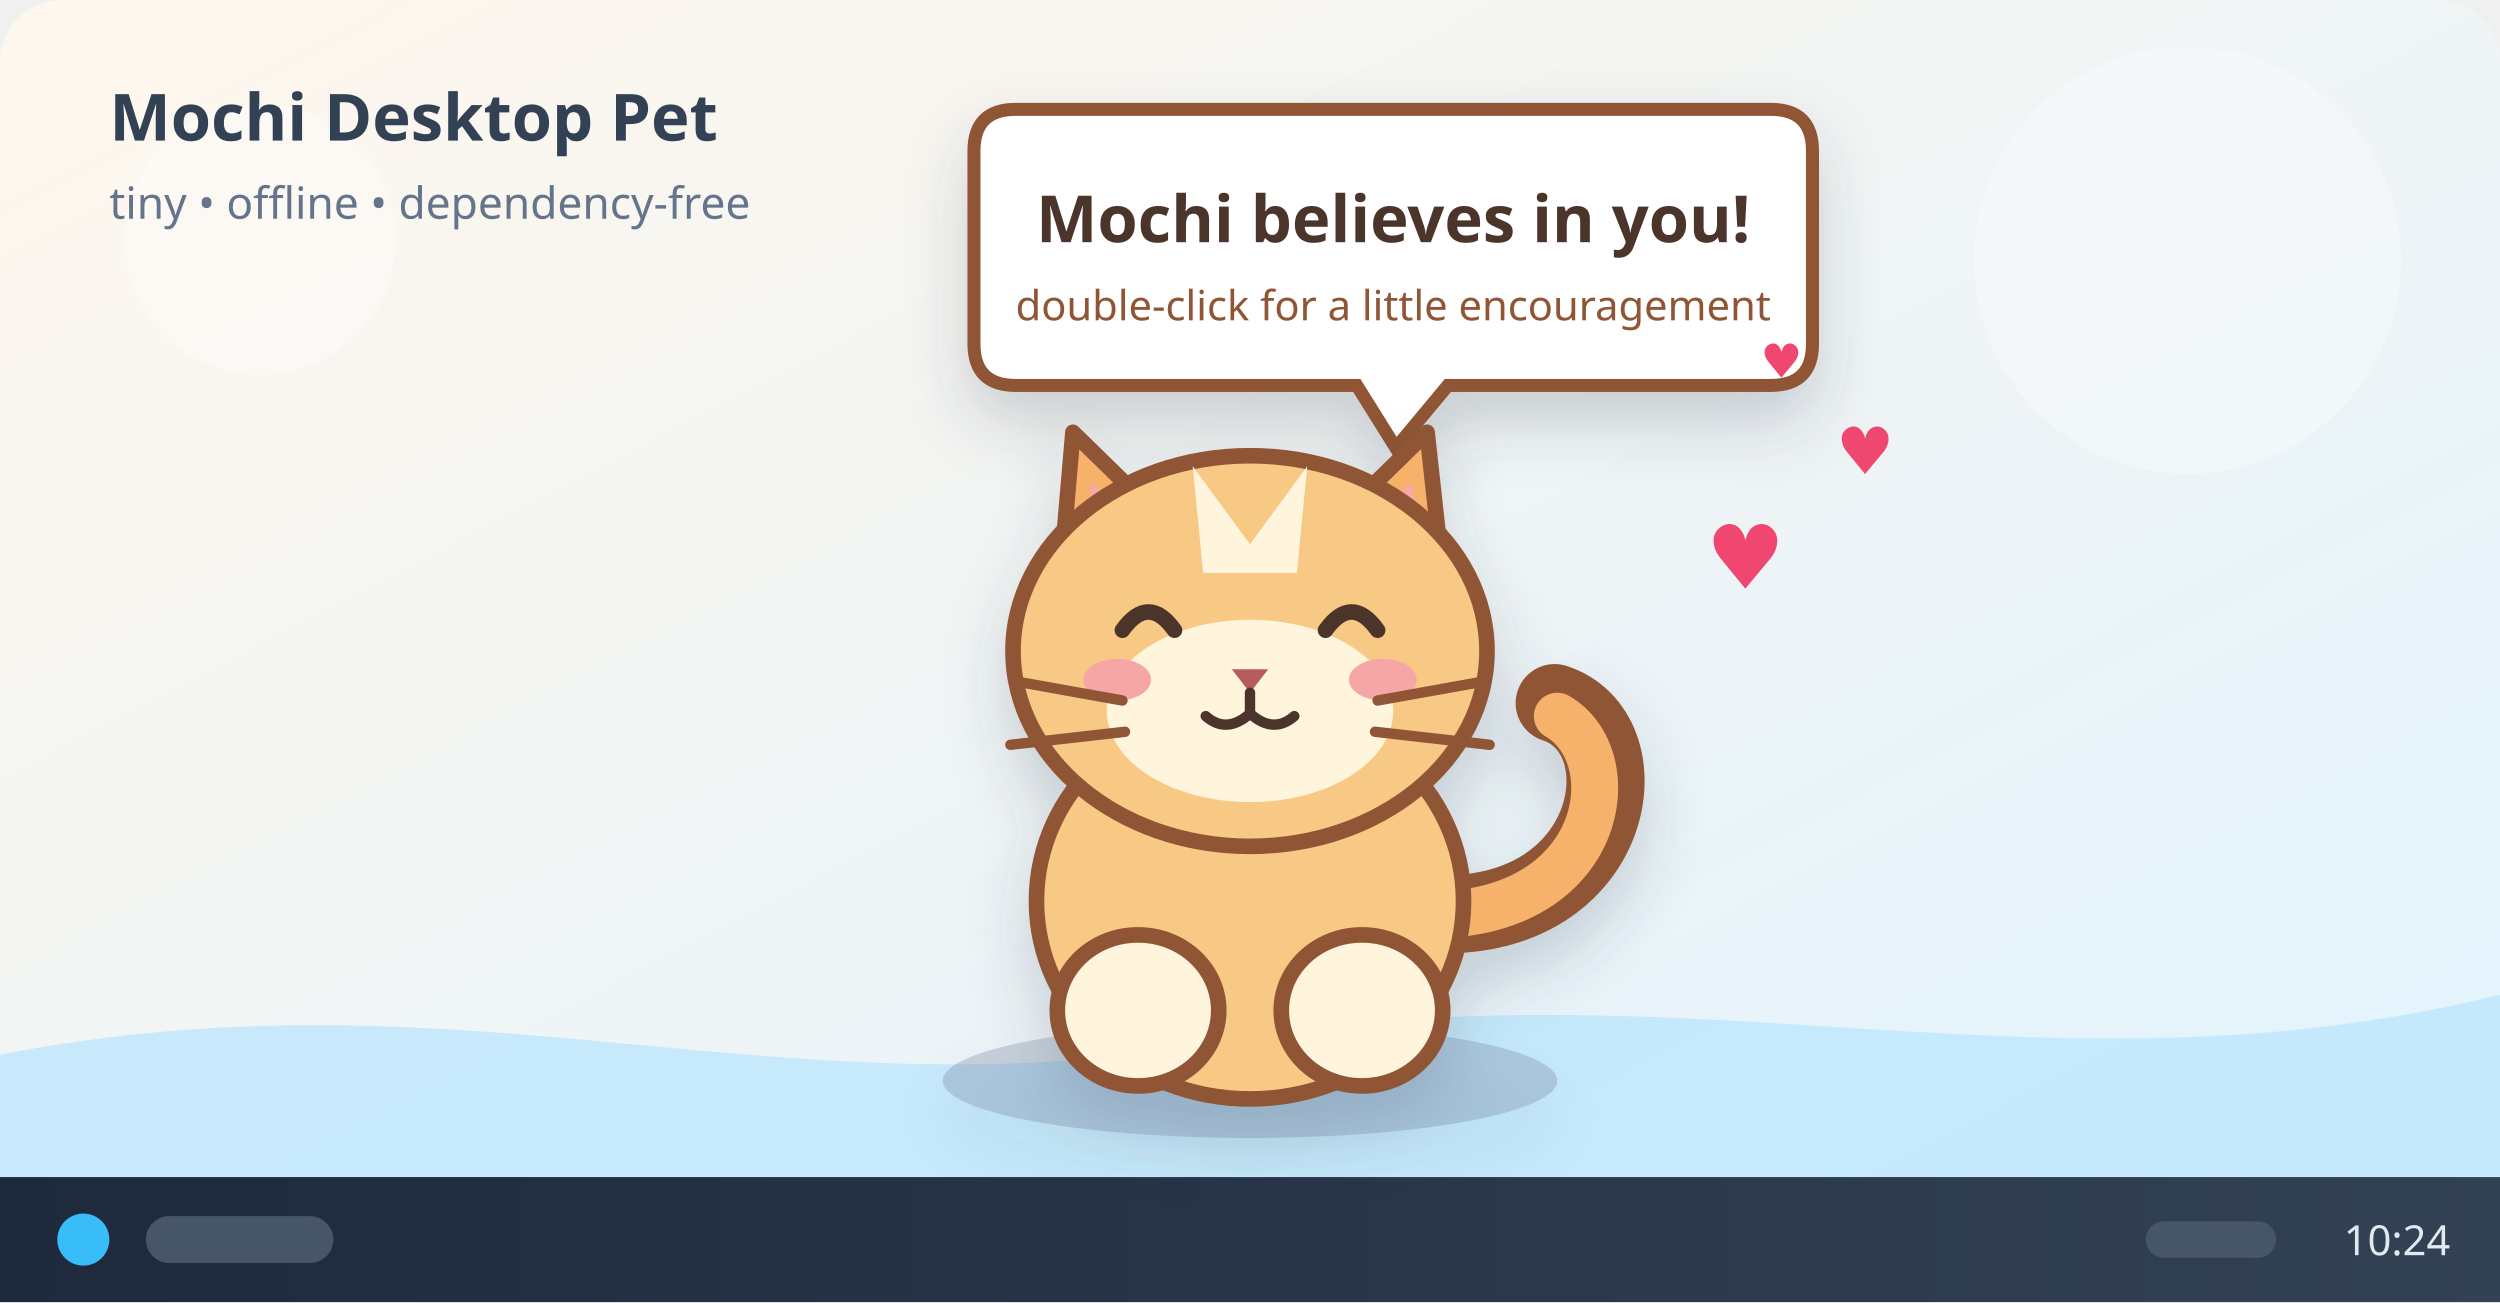
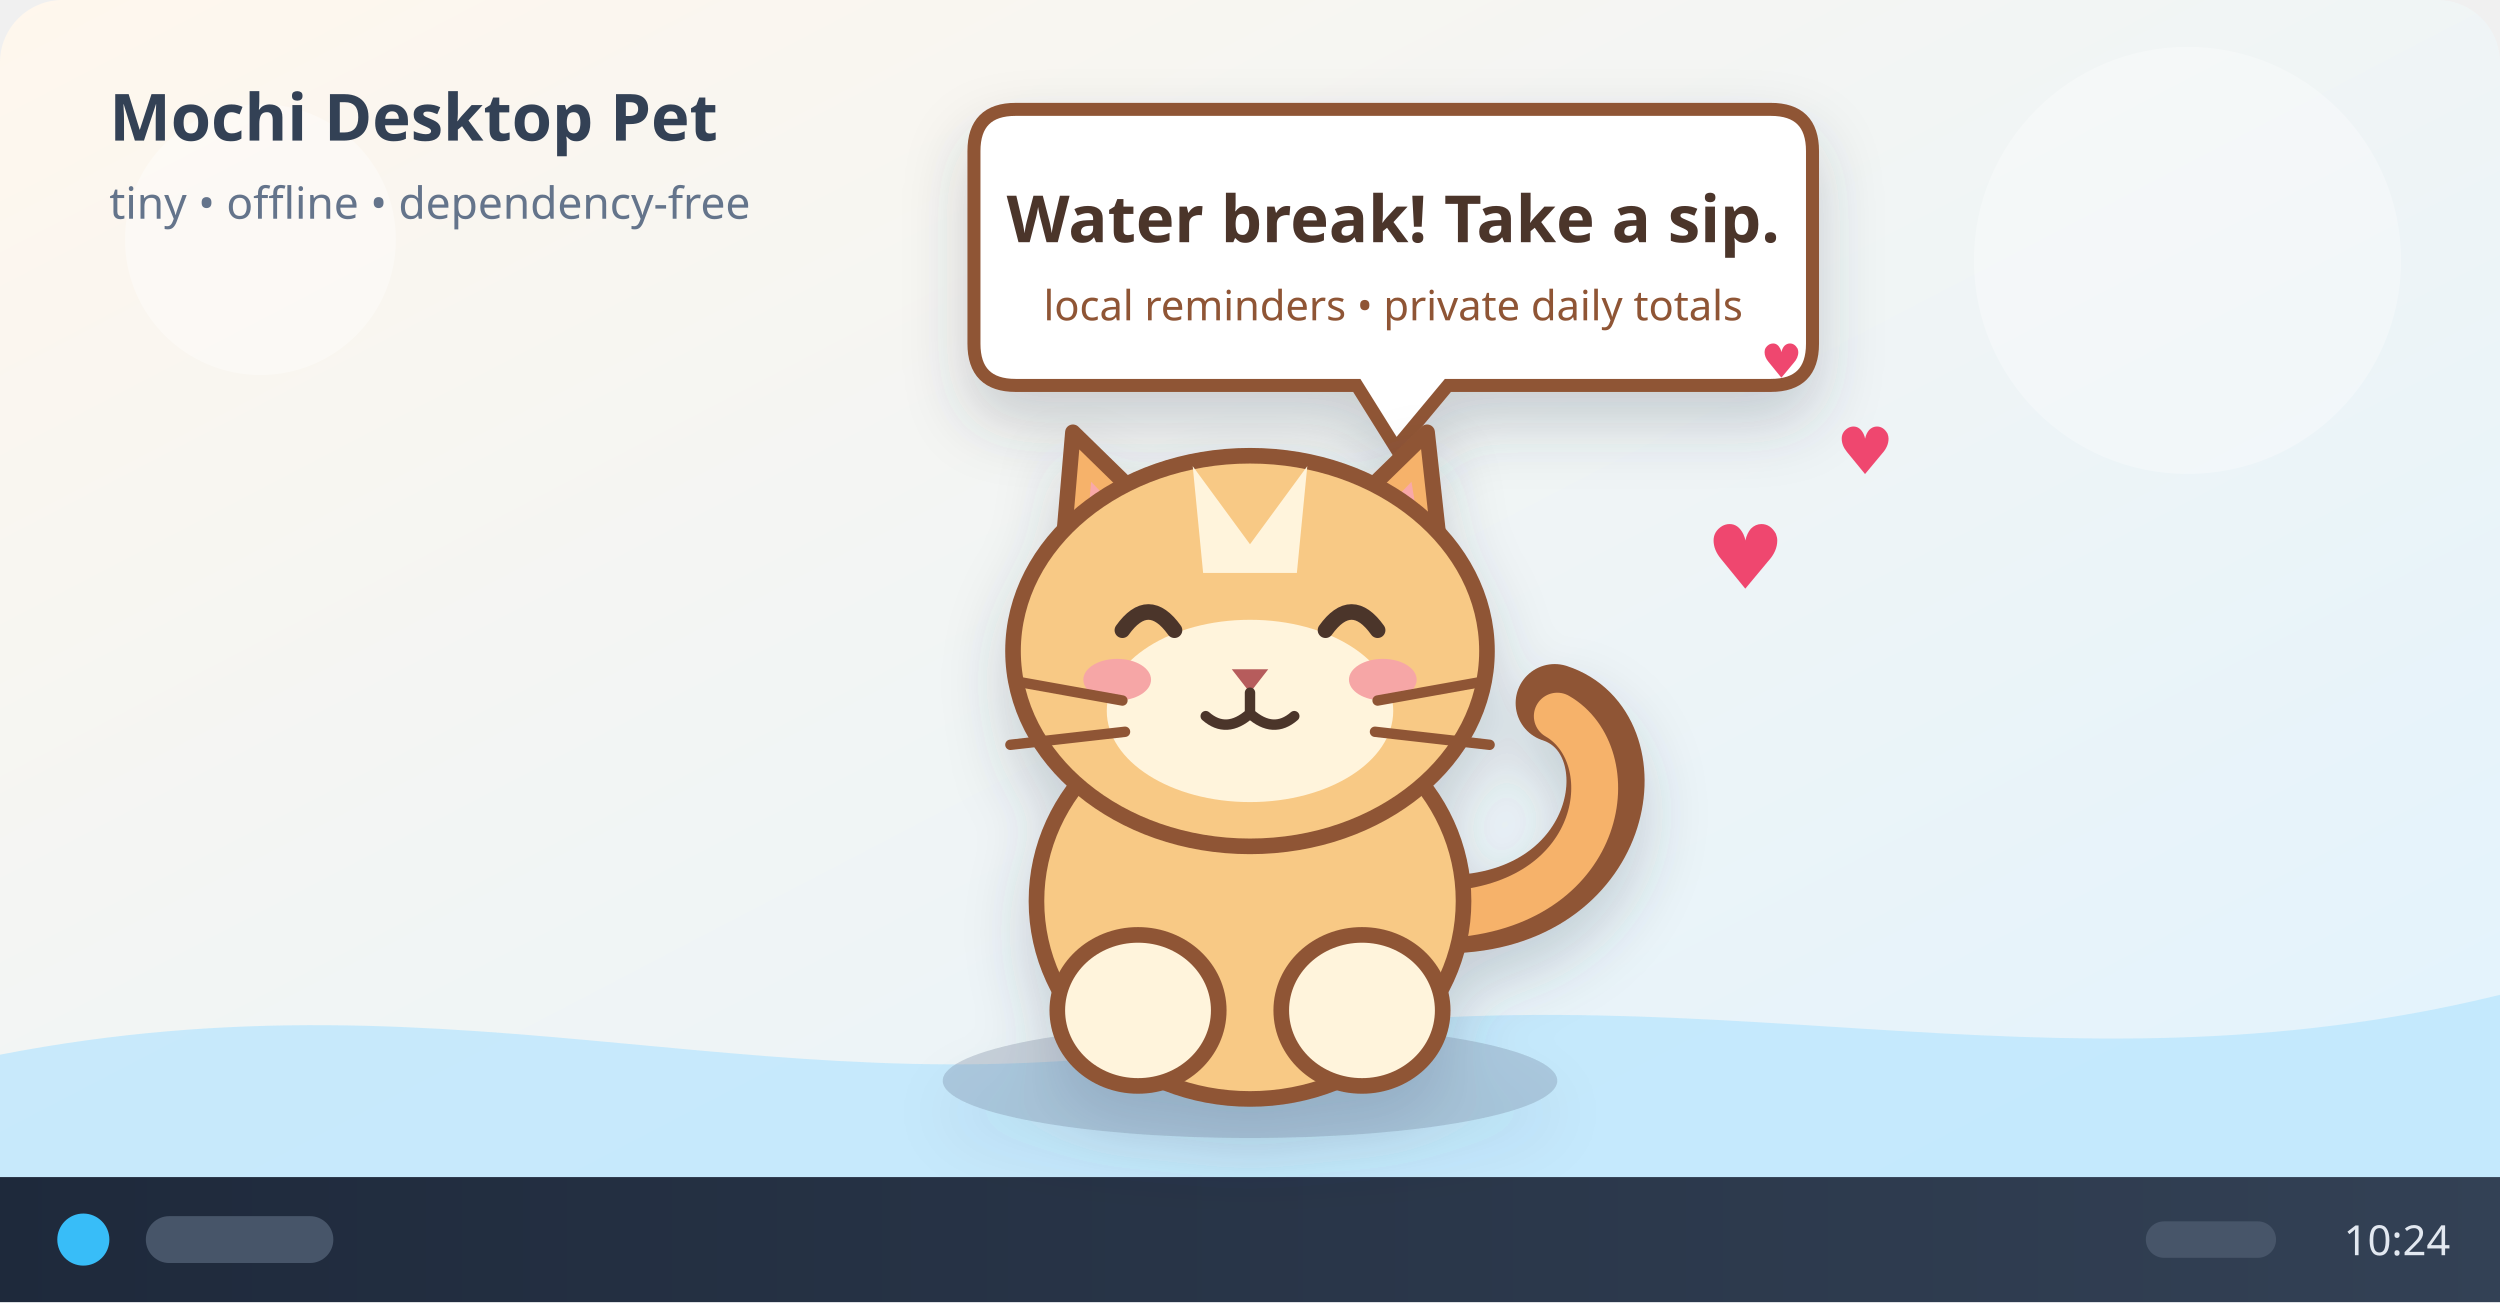
<svg xmlns="http://www.w3.org/2000/svg" width="960" height="500" viewBox="0 0 960 500" role="img" aria-labelledby="title desc">
  <defs>
    <linearGradient id="wall" x1="0" y1="0" x2="1" y2="1">
      <stop offset="0" stop-color="#fff7ed" />
      <stop offset="1" stop-color="#e0f2fe" />
    </linearGradient>
    <linearGradient id="bar" x1="0" x2="1">
      <stop offset="0" stop-color="#1e293b" />
      <stop offset="1" stop-color="#334155" />
    </linearGradient>
    <filter id="shadow" x="-30%" y="-30%" width="160%" height="160%">
      <feDropShadow dx="0" dy="12" stdDeviation="12" flood-color="#334155" flood-opacity=".22" />
    </filter>
  </defs>
  <rect width="960" height="500" rx="24" fill="url(#wall)" />
  <circle cx="100" cy="92" r="52" fill="#ffffff" opacity=".35" />
  <circle cx="840" cy="100" r="82" fill="#ffffff" opacity=".3" />
  <path d="M0 405 C180 370 300 430 470 400 C650 368 785 425 960 382 V500 H0Z" fill="#bae6fd" opacity=".75" />
  <rect y="452" width="960" height="48" fill="url(#bar)" />
  <circle cx="32" cy="476" r="10" fill="#38bdf8" />
  <rect x="56" y="467" width="72" height="18" rx="9" fill="#475569" />
  <rect x="824" y="469" width="50" height="14" rx="7" fill="#475569" />
  <text x="900" y="482" fill="#e2e8f0" font-family="Segoe UI, sans-serif" font-size="16">10:24</text>
  <g transform="translate(370 32)" filter="url(#shadow)">
    <path d="M20 10 H310 Q326 10 326 26 V100 Q326 116 310 116 H186 L166 140 L151 116 H20 Q4 116 4 100 V26 Q4 10 20 10Z" fill="#fff" stroke="#8f5535" stroke-width="5" />
-     <text x="165" y="61" text-anchor="middle" fill="#4b342c" font-family="Segoe UI, sans-serif" font-size="25" font-weight="700">Mochi believes in you!</text>
-     <text x="165" y="91" text-anchor="middle" fill="#8f5535" font-family="Segoe UI, sans-serif" font-size="16">double-click for a little encouragement</text>
+     <text x="165" y="61" text-anchor="middle" fill="#4b342c" font-family="Segoe UI, sans-serif" font-size="25" font-weight="700">Water break! Take a sip.</text>
+     <text x="165" y="91" text-anchor="middle" fill="#8f5535" font-family="Segoe UI, sans-serif" font-size="16">local reminders • private daily totals</text>
  </g>
  <g transform="translate(480 170)" stroke-linecap="round" stroke-linejoin="round" filter="url(#shadow)">
    <ellipse cx="0" cy="245" rx="118" ry="22" fill="#64748b" opacity=".28" stroke="none" />
    <path d="M79 181 C142 178 151 111 117 100" fill="none" stroke="#8f5535" stroke-width="30" />
    <path d="M78 181 C137 176 144 120 118 105" fill="none" stroke="#f6b26b" stroke-width="18" />
    <ellipse cx="0" cy="176" rx="82" ry="76" fill="#f8c985" stroke="#8f5535" stroke-width="6" />
    <ellipse cx="-43" cy="218" rx="31" ry="29" fill="#fff4dc" stroke="#8f5535" stroke-width="6" />
    <ellipse cx="43" cy="218" rx="31" ry="29" fill="#fff4dc" stroke="#8f5535" stroke-width="6" />
    <path d="M-74 66 L-68 -4 L-24 39Z" fill="#f6b26b" stroke="#8f5535" stroke-width="6" />
    <path d="M24 39 L68 -4 L76 69Z" fill="#f6b26b" stroke="#8f5535" stroke-width="6" />
    <path d="M-64 49 L-61 15 L-38 39Z" fill="#f9a8a8" stroke="none" />
    <path d="M39 39 L62 15 L68 52Z" fill="#f9a8a8" stroke="none" />
    <ellipse cx="0" cy="80" rx="91" ry="75" fill="#f8c985" stroke="#8f5535" stroke-width="6" />
    <ellipse cx="0" cy="103" rx="55" ry="35" fill="#fff4dc" stroke="none" />
    <path d="M-22 9 L0 39 L22 9 L18 50 H-18Z" fill="#fff4dc" stroke="none" />
    <path d="M-49 72 Q-39 58 -29 72" fill="none" stroke="#4b342c" stroke-width="6" />
    <path d="M29 72 Q39 58 49 72" fill="none" stroke="#4b342c" stroke-width="6" />
    <ellipse cx="-51" cy="91" rx="13" ry="8" fill="#f6a6a6" stroke="none" />
    <ellipse cx="51" cy="91" rx="13" ry="8" fill="#f6a6a6" stroke="none" />
    <path d="M-7 87 H7 L0 96Z" fill="#b65b5b" stroke="none" />
    <path d="M0 96 V104 M0 104 Q-9 112 -17 105 M0 104 Q9 112 17 105" fill="none" stroke="#4b342c" stroke-width="4" />
    <path d="M-49 99 L-88 92 M-48 111 L-92 116 M49 99 L88 92 M48 111 L92 116" fill="none" stroke="#8f5535" stroke-width="4" />
  </g>
  <g fill="#ef476f" font-family="Segoe UI Symbol, sans-serif" font-weight="700">
    <text x="655" y="226" font-size="34">♥</text>
    <text x="705" y="182" font-size="25">♥</text>
    <text x="676" y="145" font-size="18">♥</text>
  </g>
  <text x="42" y="54" fill="#334155" font-family="Segoe UI, sans-serif" font-size="25" font-weight="700">Mochi Desktop Pet</text>
  <text x="42" y="84" fill="#64748b" font-family="Segoe UI, sans-serif" font-size="17">tiny • offline • dependency-free</text>
</svg>
